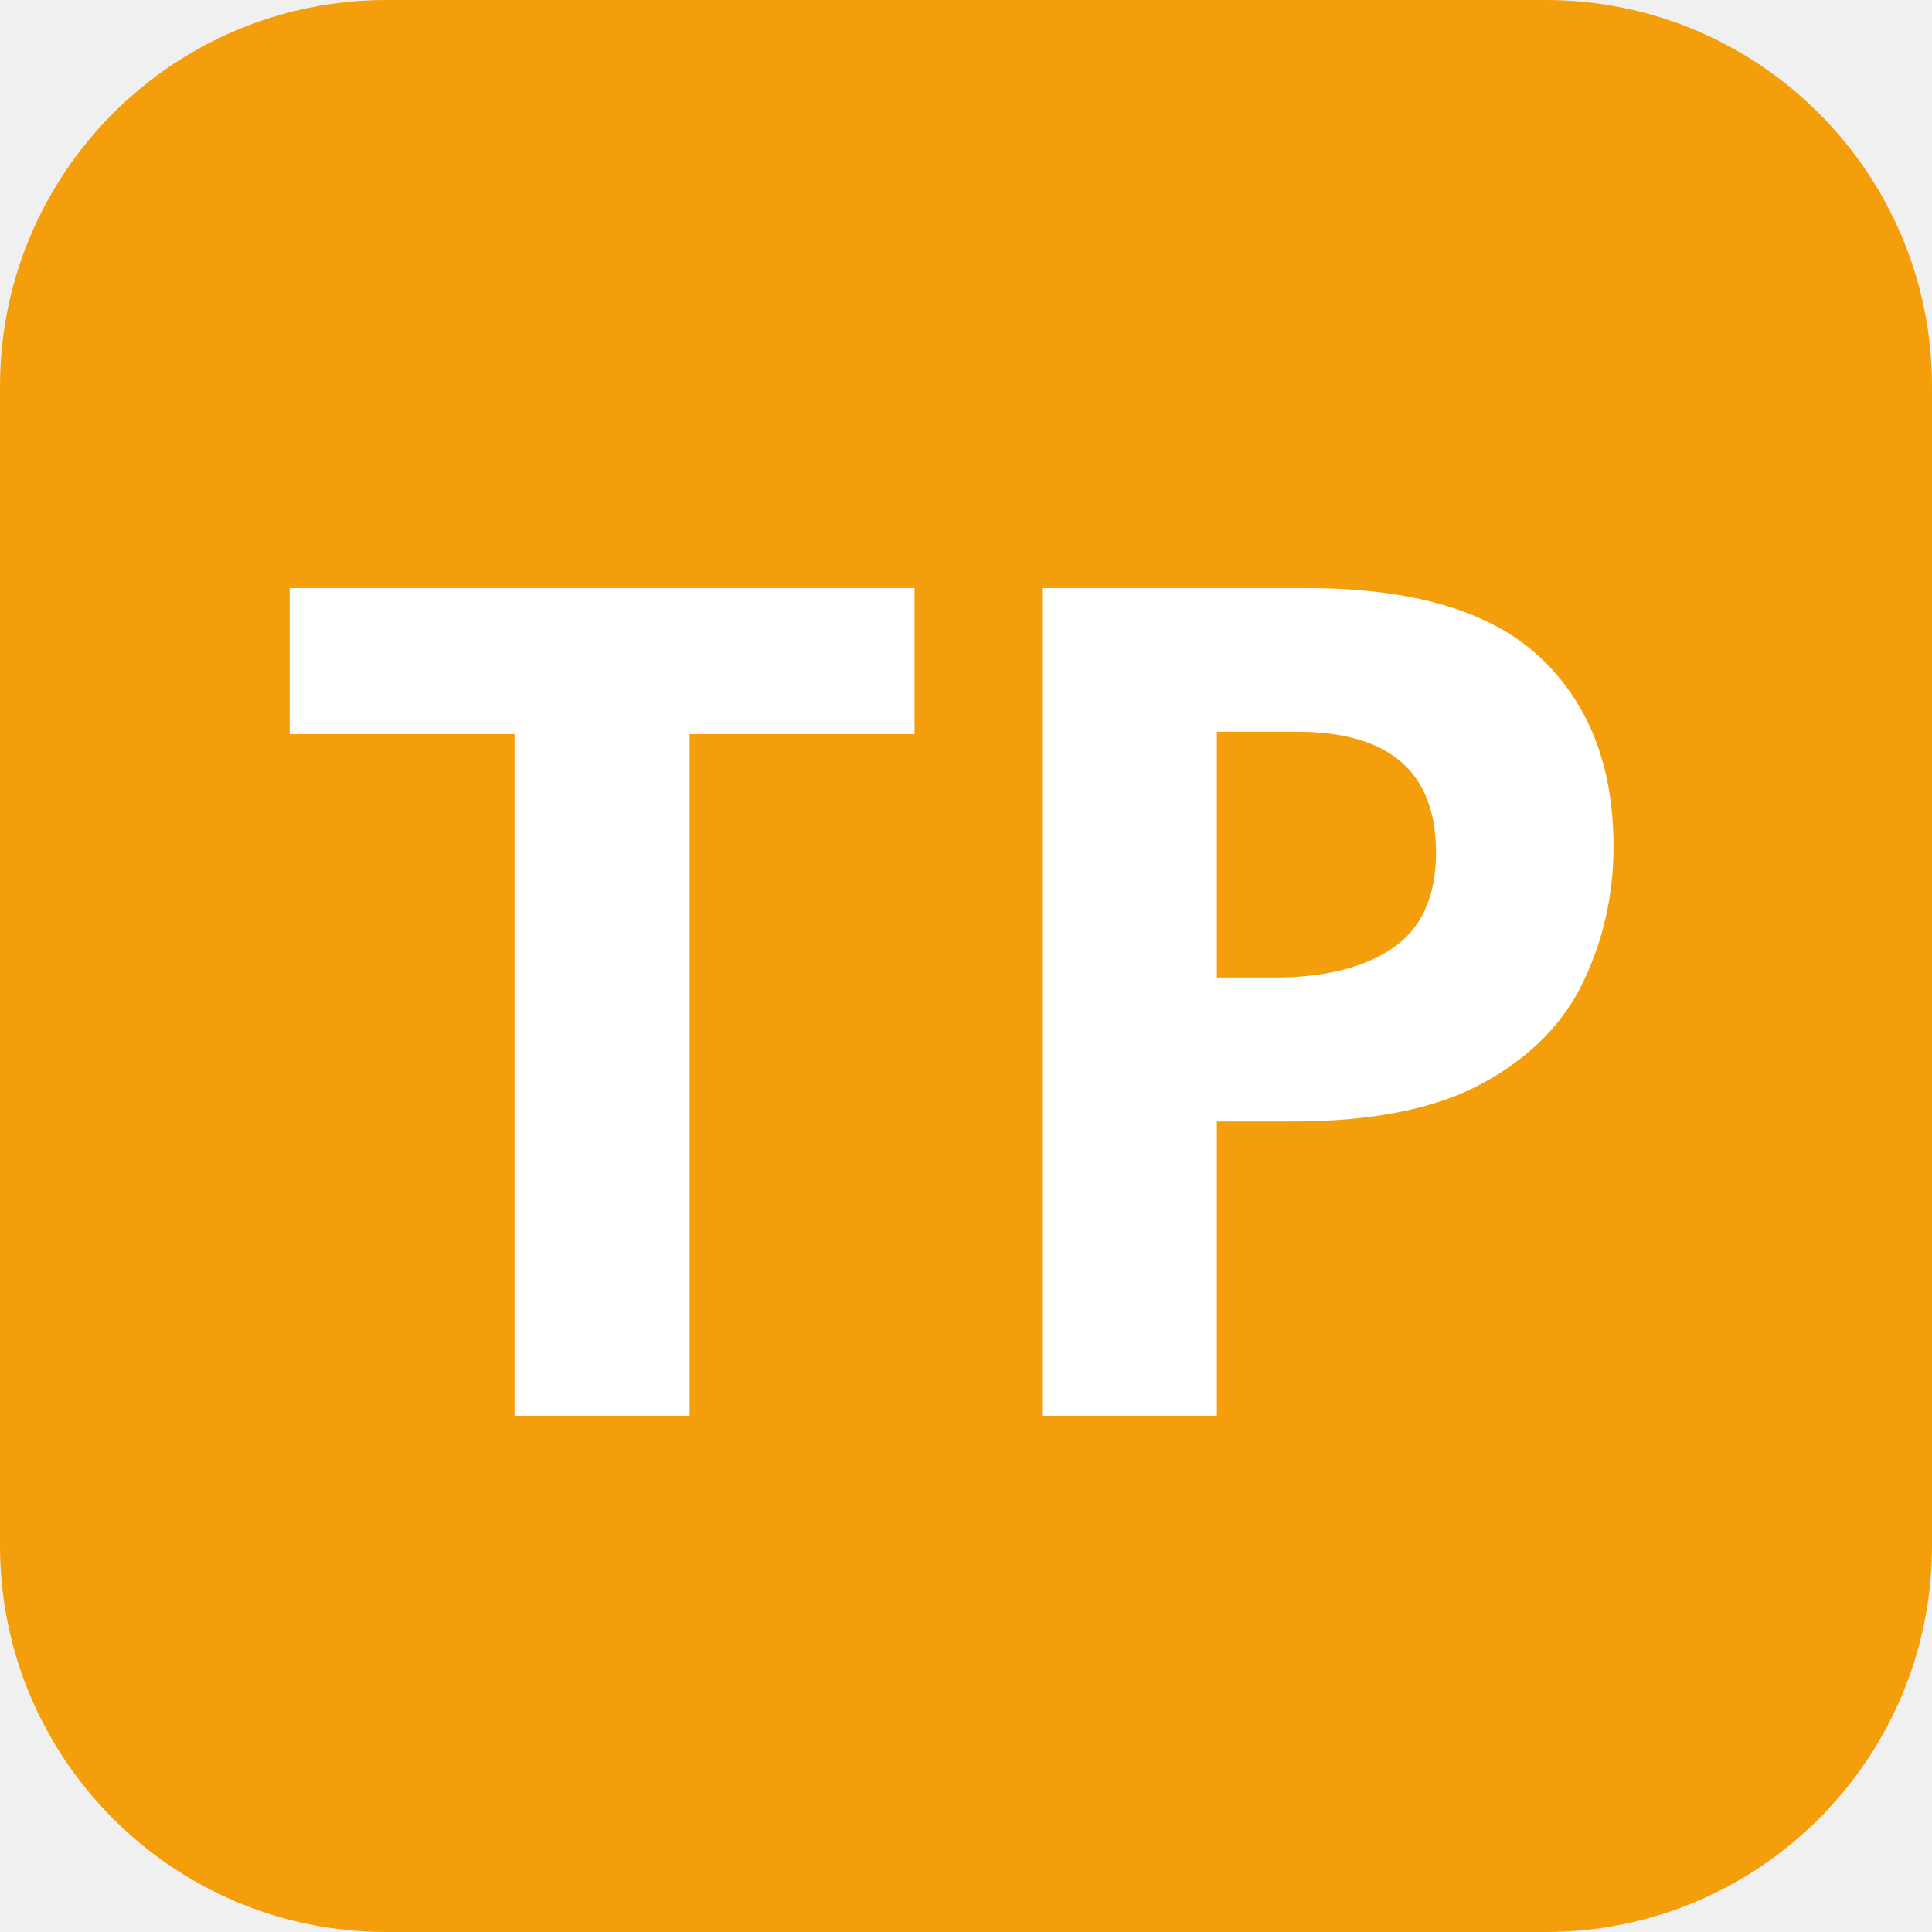
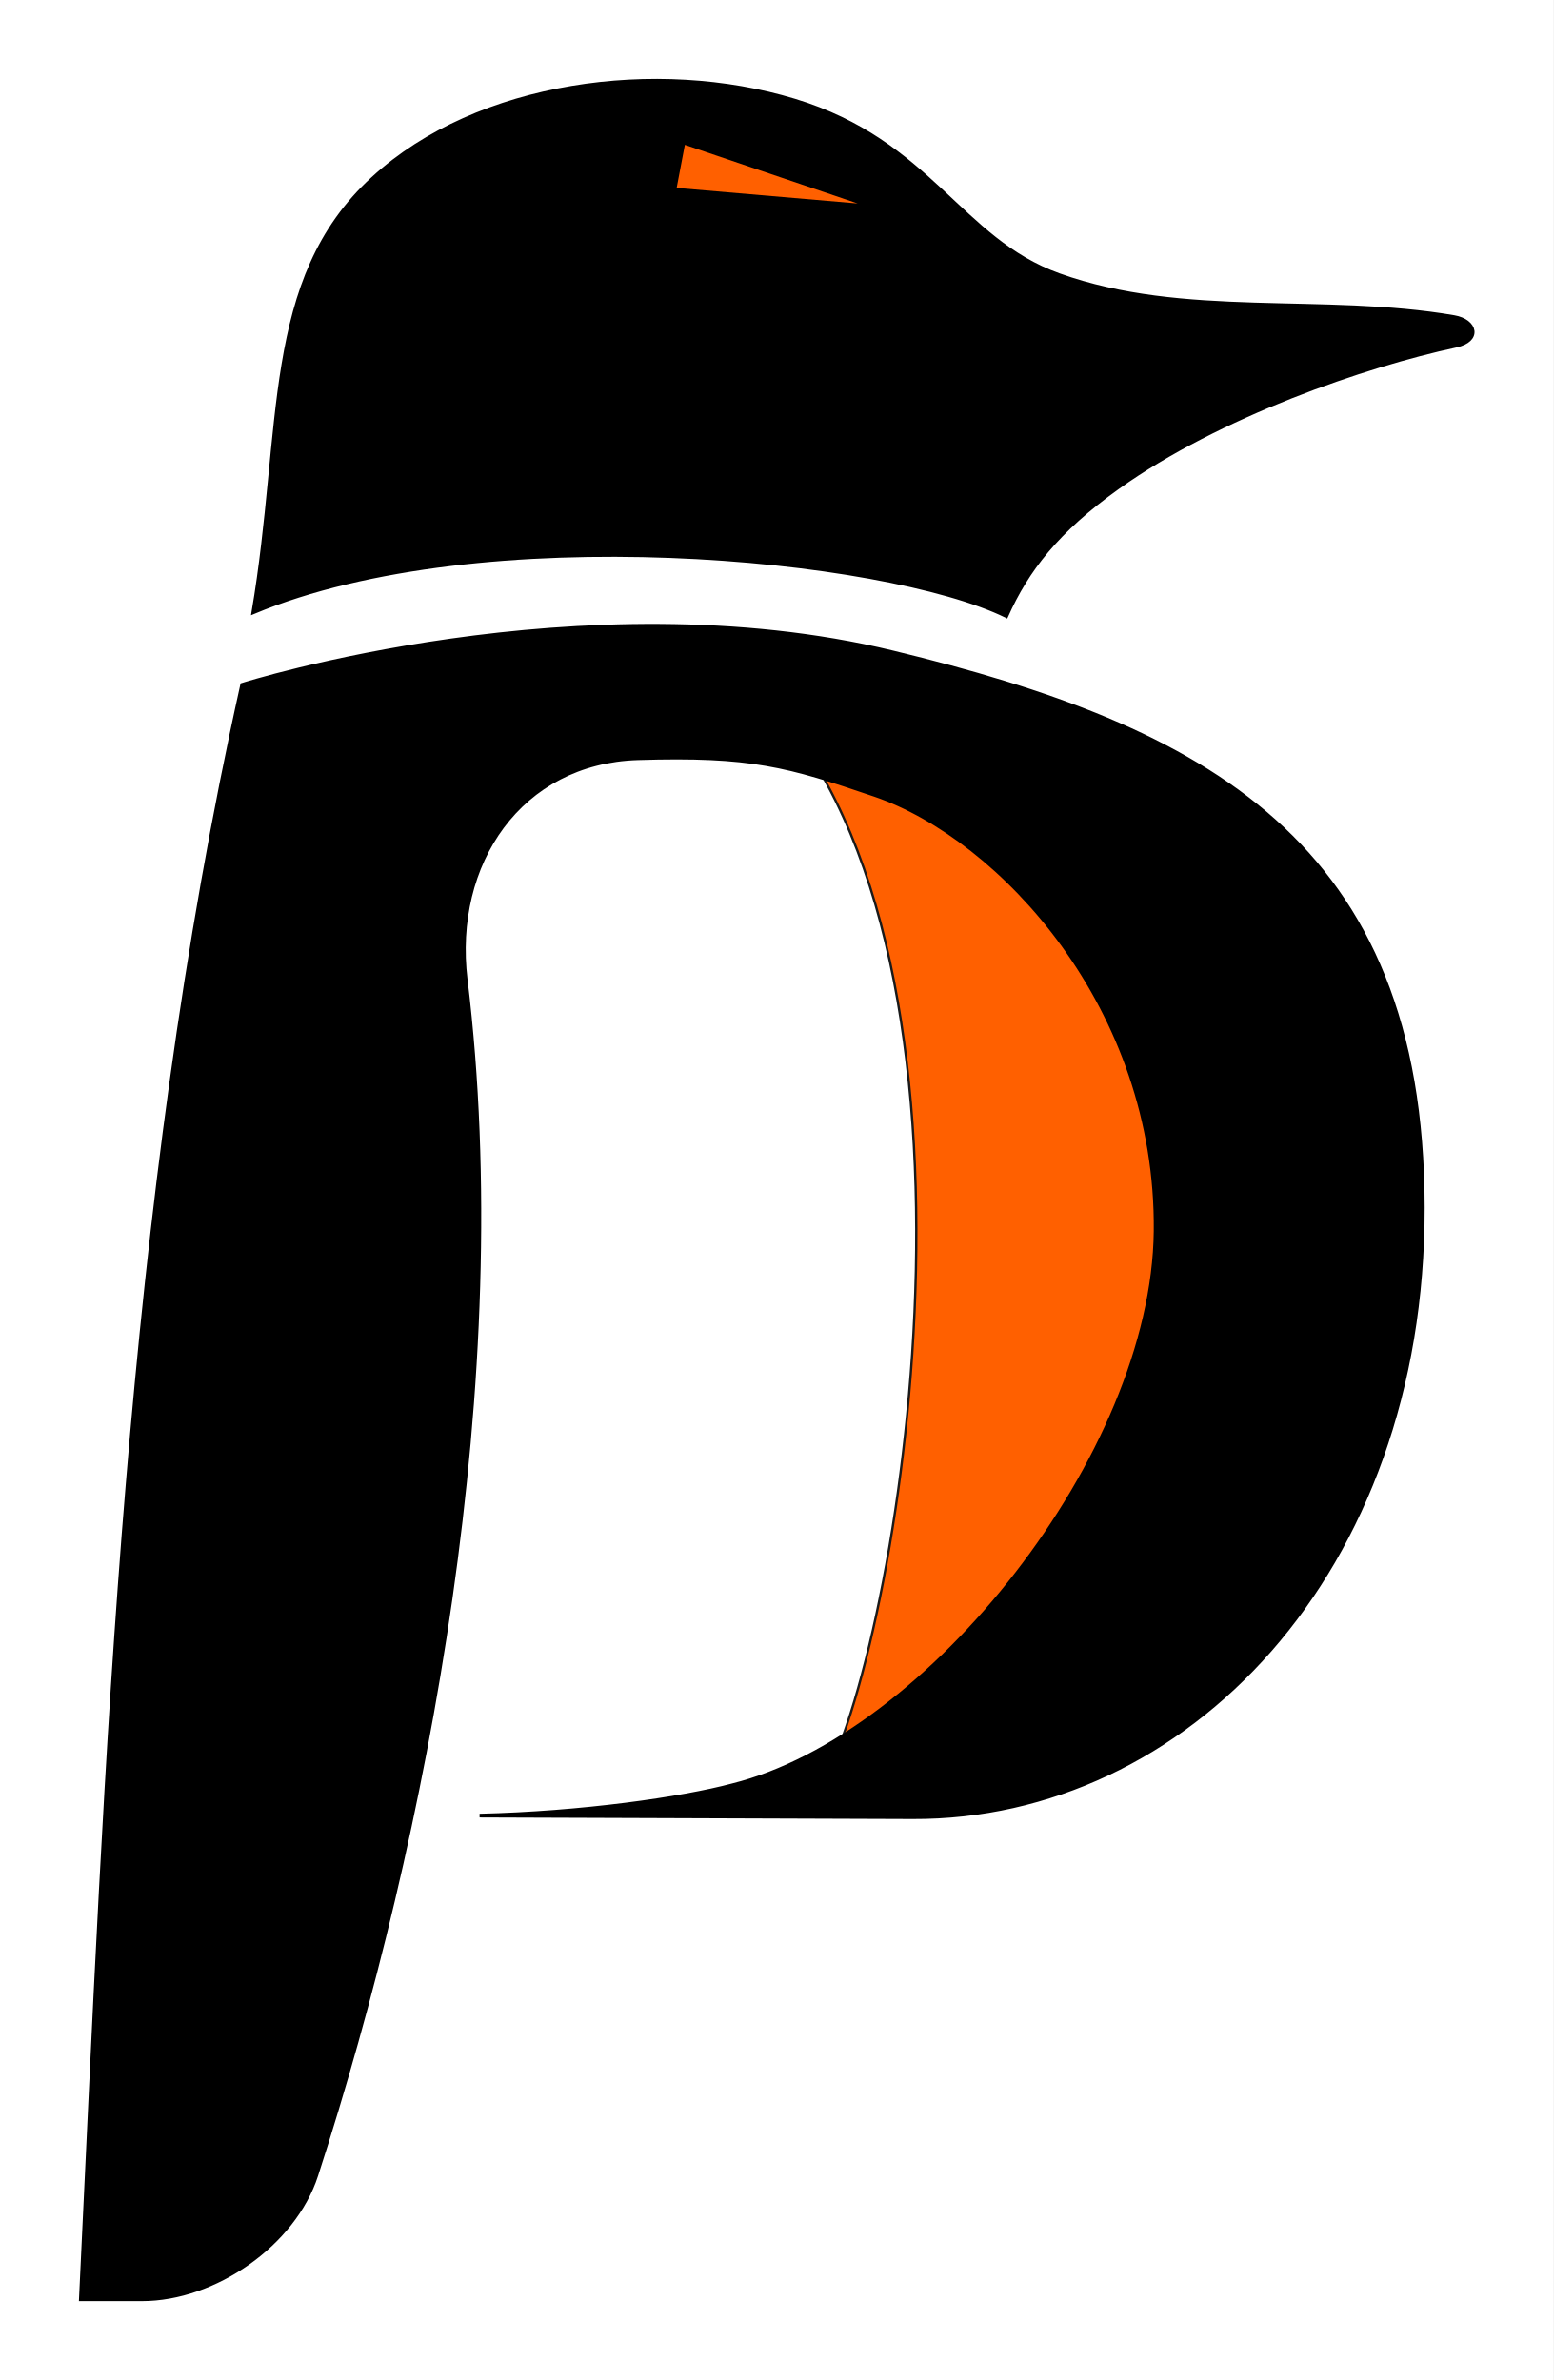
- <svg xmlns="http://www.w3.org/2000/svg" viewBox="0 0 100 100">
-   <rect width="100" height="100" rx="20" fill="#f59e0b" />
-   <text x="50%" y="50%" dominant-baseline="central" text-anchor="middle" font-family="sans-serif" font-size="60" font-weight="bold" fill="white">TP</text>
+ <svg xmlns="http://www.w3.org/2000/svg" width="167.343mm" height="256.44mm" viewBox="0 0 167.343 256.44" version="1.1" id="svg1" xml:space="preserve">
+   <defs id="defs1" />
+   <g id="layer2" style="display:inline;opacity:1;stroke-width:0.821">
+     <rect style="fill:#ffffff;stroke-width:0.4px;-inkscape-stroke:none;paint-order:fill markers stroke" id="rect1" width="167.343" height="256.44" x="0" y="0" />
+   </g>
+   <g id="g1" transform="translate(8.499923,8.500113)">
+     <path style="fill:#000000;stroke:#000000;stroke-width:0.4;paint-order:fill markers stroke" d="M 77.066,2.33 C 91.733,6.781 94.854,17.293 105.571,21.139 c 13.429,4.819 28.506,2.106 42.568,4.527 2.382,0.41 2.871,2.508 0.2,3.079 -9.718,2.078 -25.515,7.479 -36.428,15.275 -6.558,4.685 -9.78,8.897 -12.003,13.855 C 86.844,51.472 43.378,47.185 18.796,57.466 22.175,37.587 19.758,21.658 31.669,10.732 43.006,0.332 62.341,-2.139 77.066,2.33 Z" id="path1" />
+     <path style="fill:#ff6000;stroke:#1a1a1a;stroke-width:0.25;stroke-linecap:round;stroke-linejoin:round;stroke-dasharray:none;paint-order:fill markers stroke" d="m 72.922,65.631 c 27.503,26.828 16.041,101.396 7.308,117.795 0,0 25.816,-0.247 33.794,-11.204 6.795,-9.332 14.063,-61.313 12.596,-71.693 C 123.876,81.118 91.387,67.392 72.922,65.631 Z" id="path2" />
+     <path style="fill:#ff6000;stroke:none;stroke-width:0.1;stroke-linecap:round;stroke-linejoin:round;stroke-dasharray:none;paint-order:fill markers stroke" d="M 65.277,7.107 83.886,13.422 64.393,11.746 Z" id="path4" />
+     <path style="fill:#000000;stroke:#000000;stroke-width:0.4;stroke-linecap:round;stroke-linejoin:miter;paint-order:fill markers stroke" d="m 17.589,65.287 c 0,0 36.616,-11.592 70.102,-3.488 33.486,8.104 57.026,20.356 57.082,59.789 0.056,39.433 -25.598,65.814 -54.938,65.708 l -46.67,-0.169 c 10.964,-0.256 21.808,-1.811 27.23,-3.263 21.156,-5.26 45.331,-35.637 45.591,-59.705 C 116.246,100.09 99.321,81.788 85.74,77.151 76.382,73.956 72.424,72.813 60.197,73.198 47.551,73.596 40.139,84.525 41.668,97.066 46.885,139.854 37.47,189.16 25.571,225.89 23.166,233.314 14.61,239.24 6.8,239.24 H 0.21 C 3.046,180.599 5.011,121.765 17.589,65.287 Z" id="path7" />
+   </g>
</svg>
